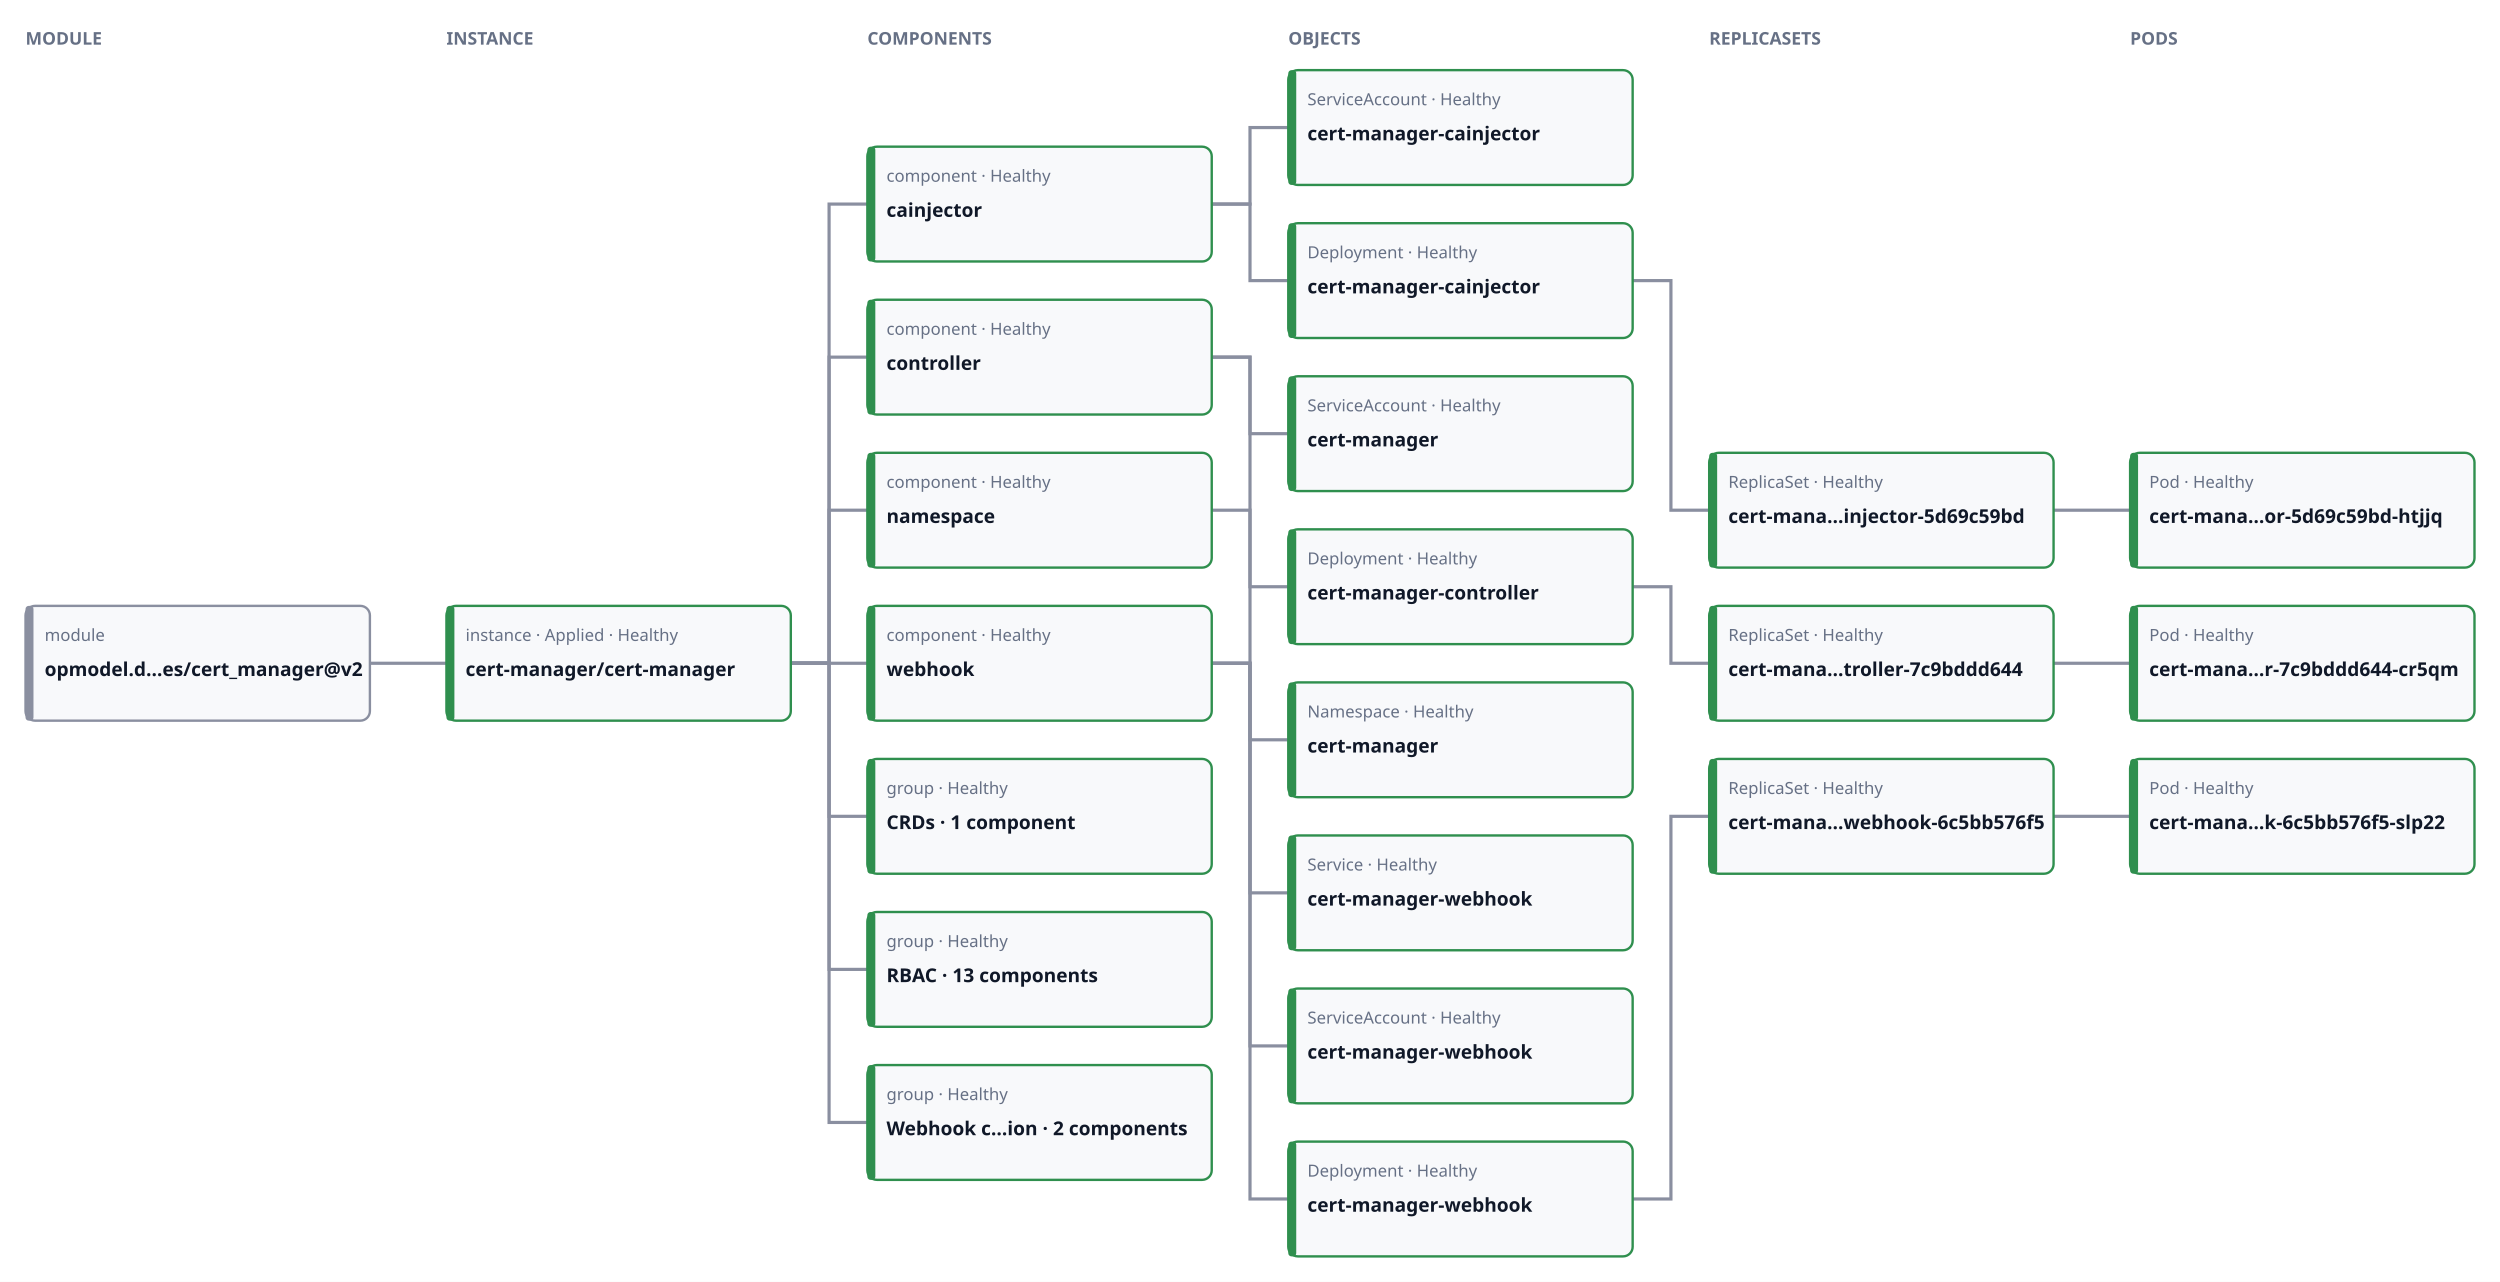
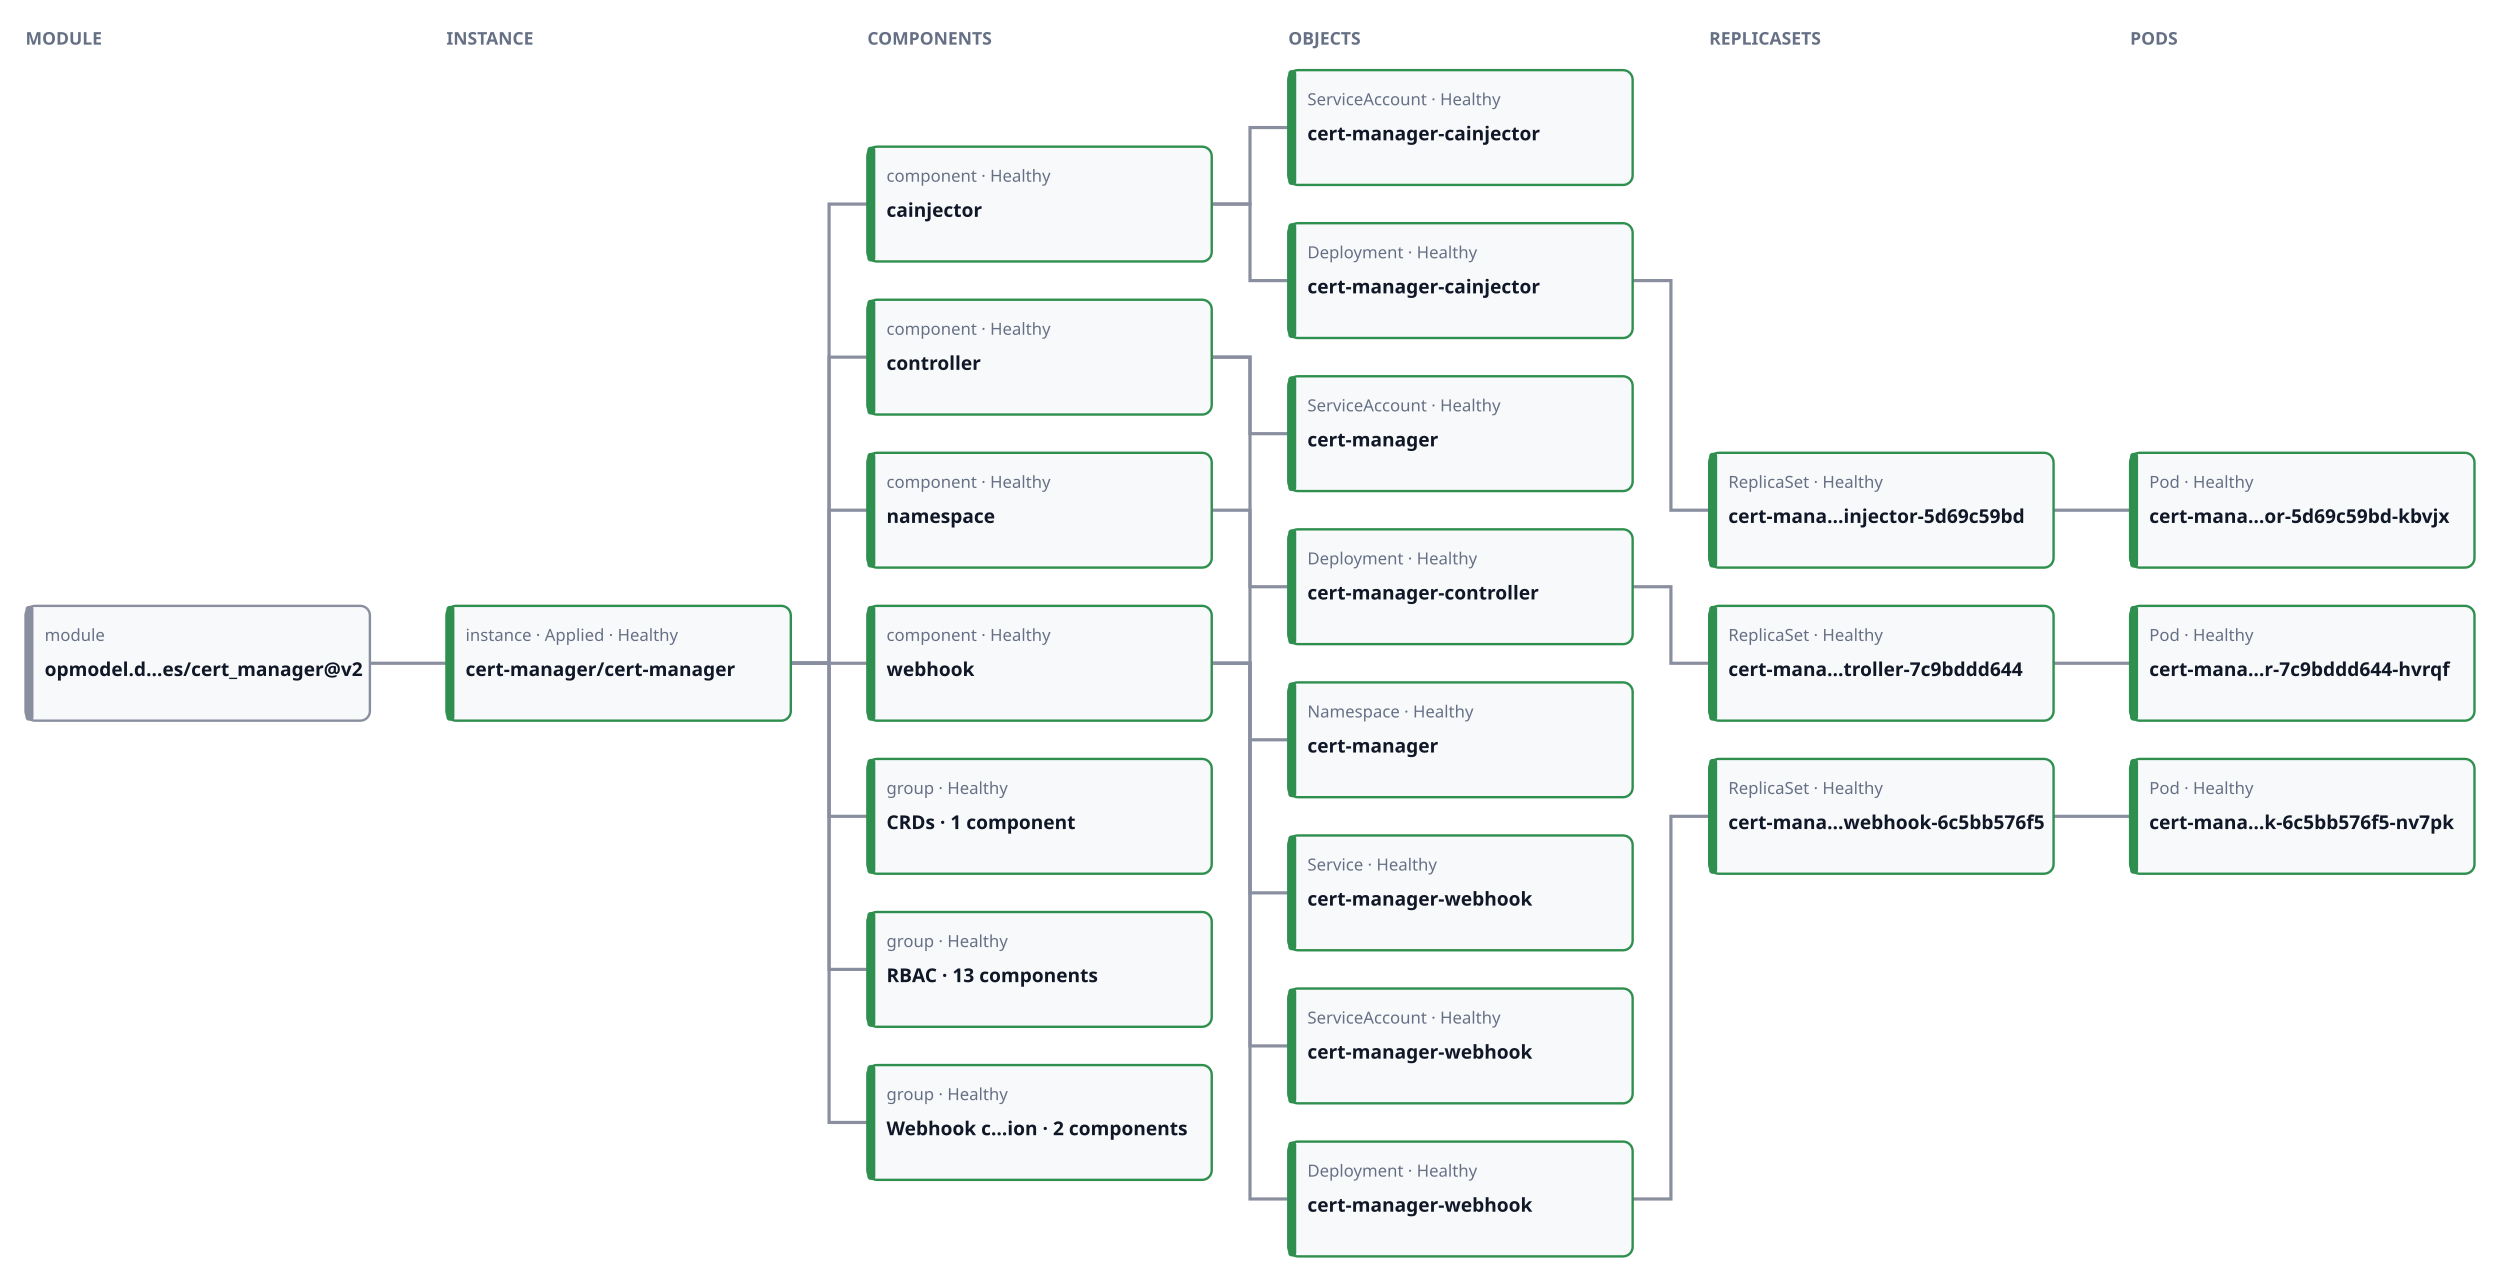
<svg xmlns="http://www.w3.org/2000/svg" width="1568" height="804" viewBox="0 0 1568 804" font-family="sans-serif" font-size="12" role="img" aria-label="instance graph of mi:cert-manager/cert-manager">
  <rect width="1568" height="804" fill="#ffffff" />
  <text x="16" y="28" fill="#667085" font-size="11" font-weight="bold">MODULE</text>
  <text x="280" y="28" fill="#667085" font-size="11" font-weight="bold">INSTANCE</text>
  <text x="544" y="28" fill="#667085" font-size="11" font-weight="bold">COMPONENTS</text>
  <text x="808" y="28" fill="#667085" font-size="11" font-weight="bold">OBJECTS</text>
  <text x="1072" y="28" fill="#667085" font-size="11" font-weight="bold">REPLICASETS</text>
  <text x="1336" y="28" fill="#667085" font-size="11" font-weight="bold">PODS</text>
  <path d="M1024 176 H1048 V320 H1072" fill="none" stroke="#8a8fa0" stroke-width="2" />
  <path d="M1024 368 H1048 V416 H1072" fill="none" stroke="#8a8fa0" stroke-width="2" />
  <path d="M1024 752 H1048 V512 H1072" fill="none" stroke="#8a8fa0" stroke-width="2" />
  <path d="M1288 320 H1312 V320 H1336" fill="none" stroke="#8a8fa0" stroke-width="2" />
  <path d="M1288 416 H1312 V416 H1336" fill="none" stroke="#8a8fa0" stroke-width="2" />
  <path d="M1288 512 H1312 V512 H1336" fill="none" stroke="#8a8fa0" stroke-width="2" />
  <path d="M496 416 H520 V128 H544" fill="none" stroke="#8a8fa0" stroke-width="2" />
  <path d="M496 416 H520 V224 H544" fill="none" stroke="#8a8fa0" stroke-width="2" />
  <path d="M496 416 H520 V320 H544" fill="none" stroke="#8a8fa0" stroke-width="2" />
  <path d="M496 416 H520 V416 H544" fill="none" stroke="#8a8fa0" stroke-width="2" />
  <path d="M496 416 H520 V512 H544" fill="none" stroke="#8a8fa0" stroke-width="2" />
  <path d="M496 416 H520 V608 H544" fill="none" stroke="#8a8fa0" stroke-width="2" />
  <path d="M496 416 H520 V704 H544" fill="none" stroke="#8a8fa0" stroke-width="2" />
  <path d="M280 416 H256 V416 H232" fill="none" stroke="#8a8fa0" stroke-width="2" />
  <path d="M760 128 H784 V80 H808" fill="none" stroke="#8a8fa0" stroke-width="2" />
  <path d="M760 128 H784 V176 H808" fill="none" stroke="#8a8fa0" stroke-width="2" />
  <path d="M760 224 H784 V272 H808" fill="none" stroke="#8a8fa0" stroke-width="2" />
  <path d="M760 224 H784 V368 H808" fill="none" stroke="#8a8fa0" stroke-width="2" />
  <path d="M760 320 H784 V464 H808" fill="none" stroke="#8a8fa0" stroke-width="2" />
  <path d="M760 416 H784 V560 H808" fill="none" stroke="#8a8fa0" stroke-width="2" />
  <path d="M760 416 H784 V656 H808" fill="none" stroke="#8a8fa0" stroke-width="2" />
  <path d="M760 416 H784 V752 H808" fill="none" stroke="#8a8fa0" stroke-width="2" />
  <g transform="translate(16 380)">
    <rect width="216" height="72" rx="6" fill="#f8f9fb" stroke="#8a8fa0" stroke-width="1.5" />
    <rect width="5" height="72" rx="2" fill="#8a8fa0" />
    <text x="12" y="22" fill="#667085" font-size="10.5">module</text>
    <text x="12" y="44" fill="#101828" font-weight="bold">opmodel.d…es/cert_manager@v2</text>
  </g>
  <g transform="translate(280 380)">
    <rect width="216" height="72" rx="6" fill="#f8f9fb" stroke="#2f8f4e" stroke-width="1.5" />
    <rect width="5" height="72" rx="2" fill="#2f8f4e" />
    <text x="12" y="22" fill="#667085" font-size="10.5">instance · Applied · Healthy</text>
    <text x="12" y="44" fill="#101828" font-weight="bold">cert-manager/cert-manager</text>
  </g>
  <g transform="translate(544 92)">
    <rect width="216" height="72" rx="6" fill="#f8f9fb" stroke="#2f8f4e" stroke-width="1.5" />
    <rect width="5" height="72" rx="2" fill="#2f8f4e" />
    <text x="12" y="22" fill="#667085" font-size="10.5">component · Healthy</text>
    <text x="12" y="44" fill="#101828" font-weight="bold">cainjector</text>
  </g>
  <g transform="translate(544 188)">
    <rect width="216" height="72" rx="6" fill="#f8f9fb" stroke="#2f8f4e" stroke-width="1.5" />
    <rect width="5" height="72" rx="2" fill="#2f8f4e" />
    <text x="12" y="22" fill="#667085" font-size="10.5">component · Healthy</text>
    <text x="12" y="44" fill="#101828" font-weight="bold">controller</text>
  </g>
  <g transform="translate(544 284)">
    <rect width="216" height="72" rx="6" fill="#f8f9fb" stroke="#2f8f4e" stroke-width="1.5" />
    <rect width="5" height="72" rx="2" fill="#2f8f4e" />
    <text x="12" y="22" fill="#667085" font-size="10.5">component · Healthy</text>
    <text x="12" y="44" fill="#101828" font-weight="bold">namespace</text>
  </g>
  <g transform="translate(544 380)">
    <rect width="216" height="72" rx="6" fill="#f8f9fb" stroke="#2f8f4e" stroke-width="1.5" />
    <rect width="5" height="72" rx="2" fill="#2f8f4e" />
    <text x="12" y="22" fill="#667085" font-size="10.5">component · Healthy</text>
    <text x="12" y="44" fill="#101828" font-weight="bold">webhook</text>
  </g>
  <g transform="translate(544 476)">
    <rect width="216" height="72" rx="6" fill="#f8f9fb" stroke="#2f8f4e" stroke-width="1.5" />
    <rect width="5" height="72" rx="2" fill="#2f8f4e" />
    <text x="12" y="22" fill="#667085" font-size="10.5">group · Healthy</text>
    <text x="12" y="44" fill="#101828" font-weight="bold">CRDs · 1 component</text>
  </g>
  <g transform="translate(544 572)">
    <rect width="216" height="72" rx="6" fill="#f8f9fb" stroke="#2f8f4e" stroke-width="1.5" />
    <rect width="5" height="72" rx="2" fill="#2f8f4e" />
    <text x="12" y="22" fill="#667085" font-size="10.5">group · Healthy</text>
    <text x="12" y="44" fill="#101828" font-weight="bold">RBAC · 13 components</text>
  </g>
  <g transform="translate(544 668)">
    <rect width="216" height="72" rx="6" fill="#f8f9fb" stroke="#2f8f4e" stroke-width="1.5" />
    <rect width="5" height="72" rx="2" fill="#2f8f4e" />
    <text x="12" y="22" fill="#667085" font-size="10.5">group · Healthy</text>
    <text x="12" y="44" fill="#101828" font-weight="bold">Webhook c…ion · 2 components</text>
  </g>
  <g transform="translate(808 44)">
    <rect width="216" height="72" rx="6" fill="#f8f9fb" stroke="#2f8f4e" stroke-width="1.5" />
    <rect width="5" height="72" rx="2" fill="#2f8f4e" />
    <text x="12" y="22" fill="#667085" font-size="10.5">ServiceAccount · Healthy</text>
    <text x="12" y="44" fill="#101828" font-weight="bold">cert-manager-cainjector</text>
  </g>
  <g transform="translate(808 140)">
    <rect width="216" height="72" rx="6" fill="#f8f9fb" stroke="#2f8f4e" stroke-width="1.5" />
    <rect width="5" height="72" rx="2" fill="#2f8f4e" />
    <text x="12" y="22" fill="#667085" font-size="10.5">Deployment · Healthy</text>
    <text x="12" y="44" fill="#101828" font-weight="bold">cert-manager-cainjector</text>
  </g>
  <g transform="translate(808 236)">
    <rect width="216" height="72" rx="6" fill="#f8f9fb" stroke="#2f8f4e" stroke-width="1.5" />
    <rect width="5" height="72" rx="2" fill="#2f8f4e" />
    <text x="12" y="22" fill="#667085" font-size="10.5">ServiceAccount · Healthy</text>
    <text x="12" y="44" fill="#101828" font-weight="bold">cert-manager</text>
  </g>
  <g transform="translate(808 332)">
    <rect width="216" height="72" rx="6" fill="#f8f9fb" stroke="#2f8f4e" stroke-width="1.5" />
    <rect width="5" height="72" rx="2" fill="#2f8f4e" />
    <text x="12" y="22" fill="#667085" font-size="10.5">Deployment · Healthy</text>
    <text x="12" y="44" fill="#101828" font-weight="bold">cert-manager-controller</text>
  </g>
  <g transform="translate(808 428)">
    <rect width="216" height="72" rx="6" fill="#f8f9fb" stroke="#2f8f4e" stroke-width="1.5" />
    <rect width="5" height="72" rx="2" fill="#2f8f4e" />
    <text x="12" y="22" fill="#667085" font-size="10.5">Namespace · Healthy</text>
    <text x="12" y="44" fill="#101828" font-weight="bold">cert-manager</text>
  </g>
  <g transform="translate(808 524)">
    <rect width="216" height="72" rx="6" fill="#f8f9fb" stroke="#2f8f4e" stroke-width="1.5" />
    <rect width="5" height="72" rx="2" fill="#2f8f4e" />
    <text x="12" y="22" fill="#667085" font-size="10.5">Service · Healthy</text>
    <text x="12" y="44" fill="#101828" font-weight="bold">cert-manager-webhook</text>
  </g>
  <g transform="translate(808 620)">
    <rect width="216" height="72" rx="6" fill="#f8f9fb" stroke="#2f8f4e" stroke-width="1.5" />
    <rect width="5" height="72" rx="2" fill="#2f8f4e" />
    <text x="12" y="22" fill="#667085" font-size="10.5">ServiceAccount · Healthy</text>
    <text x="12" y="44" fill="#101828" font-weight="bold">cert-manager-webhook</text>
  </g>
  <g transform="translate(808 716)">
    <rect width="216" height="72" rx="6" fill="#f8f9fb" stroke="#2f8f4e" stroke-width="1.5" />
    <rect width="5" height="72" rx="2" fill="#2f8f4e" />
    <text x="12" y="22" fill="#667085" font-size="10.5">Deployment · Healthy</text>
    <text x="12" y="44" fill="#101828" font-weight="bold">cert-manager-webhook</text>
  </g>
  <g transform="translate(1072 284)">
    <rect width="216" height="72" rx="6" fill="#f8f9fb" stroke="#2f8f4e" stroke-width="1.5" />
    <rect width="5" height="72" rx="2" fill="#2f8f4e" />
    <text x="12" y="22" fill="#667085" font-size="10.5">ReplicaSet · Healthy</text>
    <text x="12" y="44" fill="#101828" font-weight="bold">cert-mana…injector-5d69c59bd</text>
  </g>
  <g transform="translate(1072 380)">
    <rect width="216" height="72" rx="6" fill="#f8f9fb" stroke="#2f8f4e" stroke-width="1.5" />
    <rect width="5" height="72" rx="2" fill="#2f8f4e" />
    <text x="12" y="22" fill="#667085" font-size="10.5">ReplicaSet · Healthy</text>
    <text x="12" y="44" fill="#101828" font-weight="bold">cert-mana…troller-7c9bddd644</text>
  </g>
  <g transform="translate(1072 476)">
    <rect width="216" height="72" rx="6" fill="#f8f9fb" stroke="#2f8f4e" stroke-width="1.5" />
    <rect width="5" height="72" rx="2" fill="#2f8f4e" />
    <text x="12" y="22" fill="#667085" font-size="10.5">ReplicaSet · Healthy</text>
    <text x="12" y="44" fill="#101828" font-weight="bold">cert-mana…webhook-6c5bb576f5</text>
  </g>
  <g transform="translate(1336 284)">
    <rect width="216" height="72" rx="6" fill="#f8f9fb" stroke="#2f8f4e" stroke-width="1.5" />
    <rect width="5" height="72" rx="2" fill="#2f8f4e" />
    <text x="12" y="22" fill="#667085" font-size="10.5">Pod · Healthy</text>
-     <text x="12" y="44" fill="#101828" font-weight="bold">cert-mana…or-5d69c59bd-htjjq</text>
+     <text x="12" y="44" fill="#101828" font-weight="bold">cert-mana…or-5d69c59bd-kbvjx</text>
  </g>
  <g transform="translate(1336 380)">
    <rect width="216" height="72" rx="6" fill="#f8f9fb" stroke="#2f8f4e" stroke-width="1.5" />
    <rect width="5" height="72" rx="2" fill="#2f8f4e" />
    <text x="12" y="22" fill="#667085" font-size="10.5">Pod · Healthy</text>
-     <text x="12" y="44" fill="#101828" font-weight="bold">cert-mana…r-7c9bddd644-cr5qm</text>
+     <text x="12" y="44" fill="#101828" font-weight="bold">cert-mana…r-7c9bddd644-hvrqf</text>
  </g>
  <g transform="translate(1336 476)">
    <rect width="216" height="72" rx="6" fill="#f8f9fb" stroke="#2f8f4e" stroke-width="1.5" />
    <rect width="5" height="72" rx="2" fill="#2f8f4e" />
    <text x="12" y="22" fill="#667085" font-size="10.5">Pod · Healthy</text>
-     <text x="12" y="44" fill="#101828" font-weight="bold">cert-mana…k-6c5bb576f5-slp22</text>
+     <text x="12" y="44" fill="#101828" font-weight="bold">cert-mana…k-6c5bb576f5-nv7pk</text>
  </g>
</svg>
